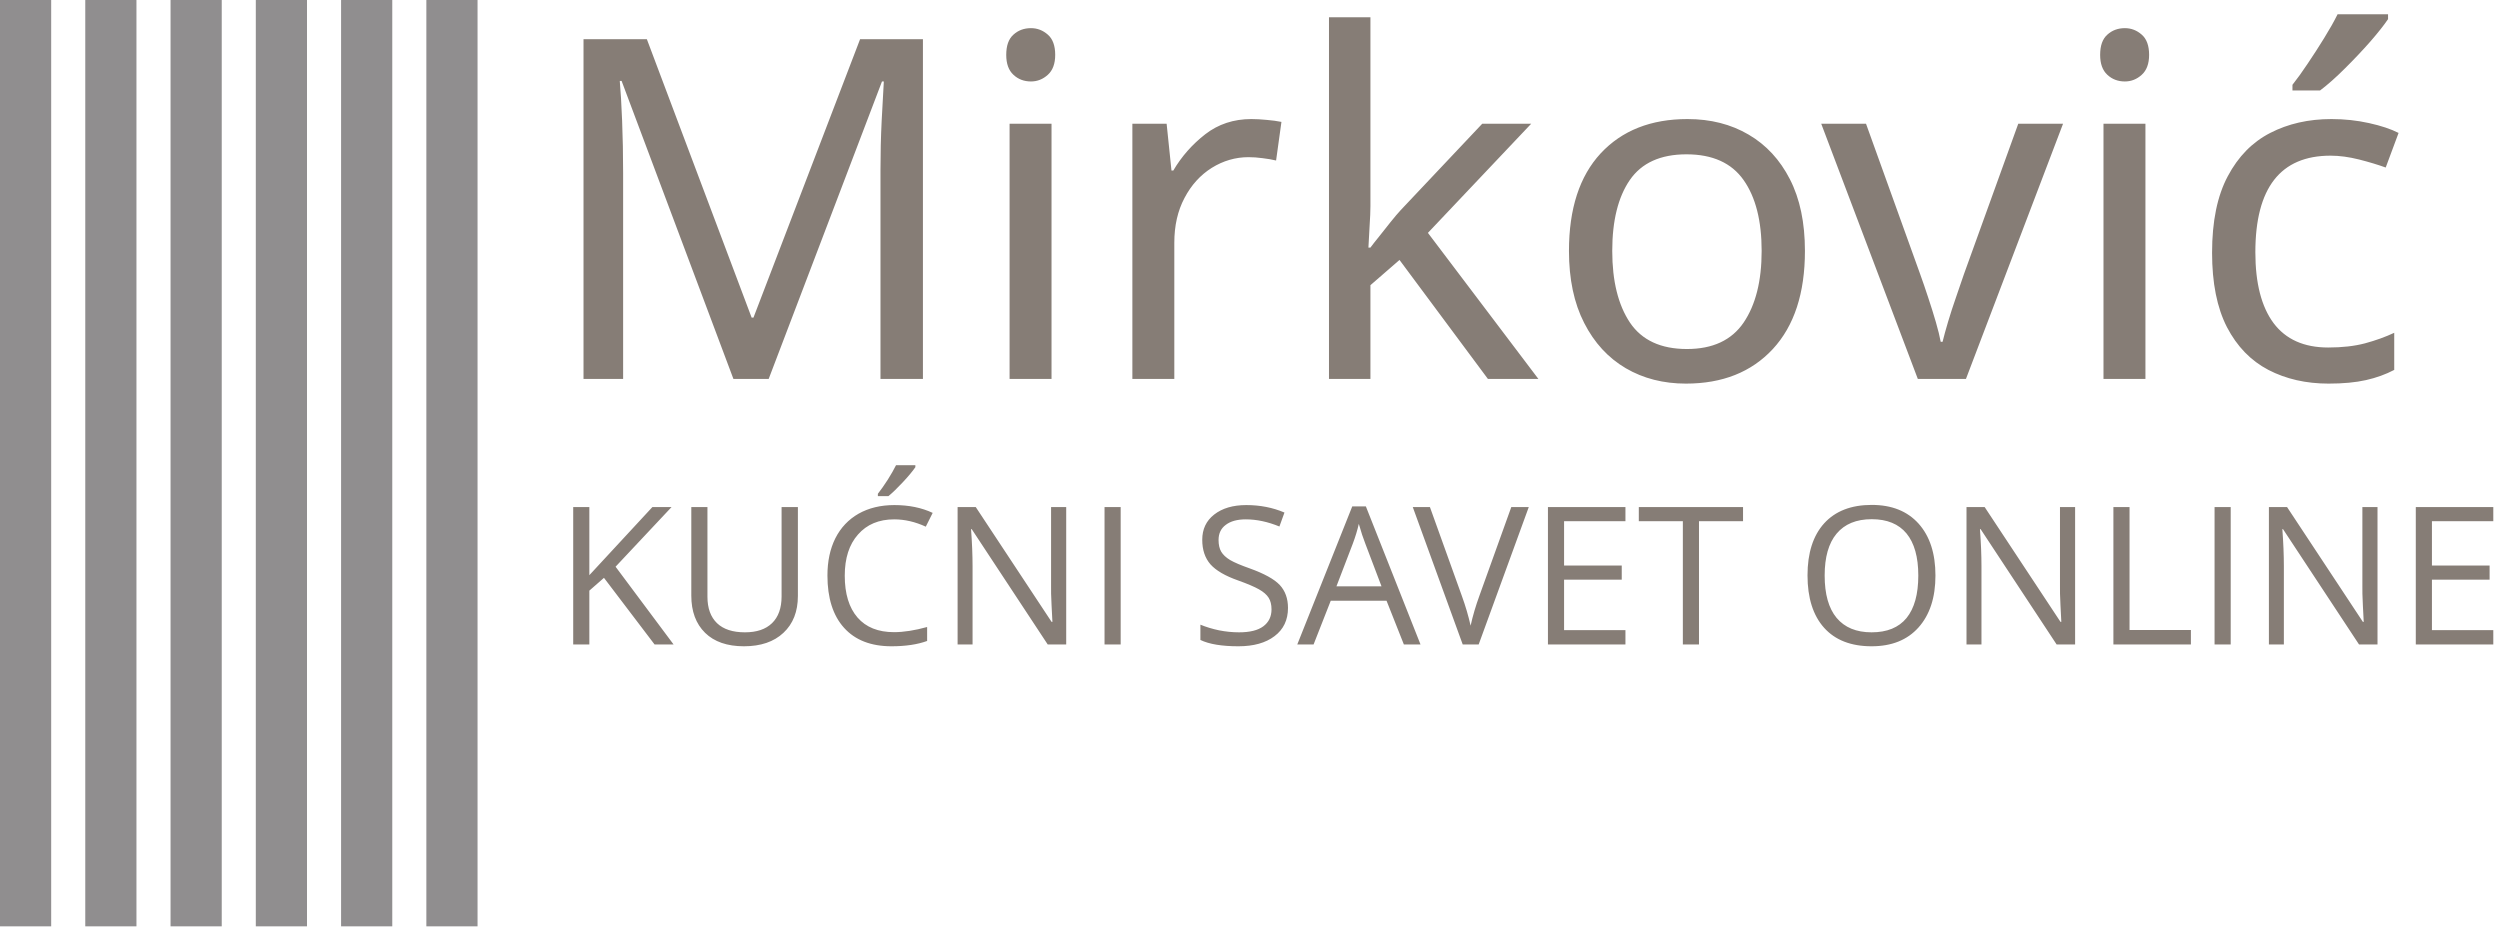
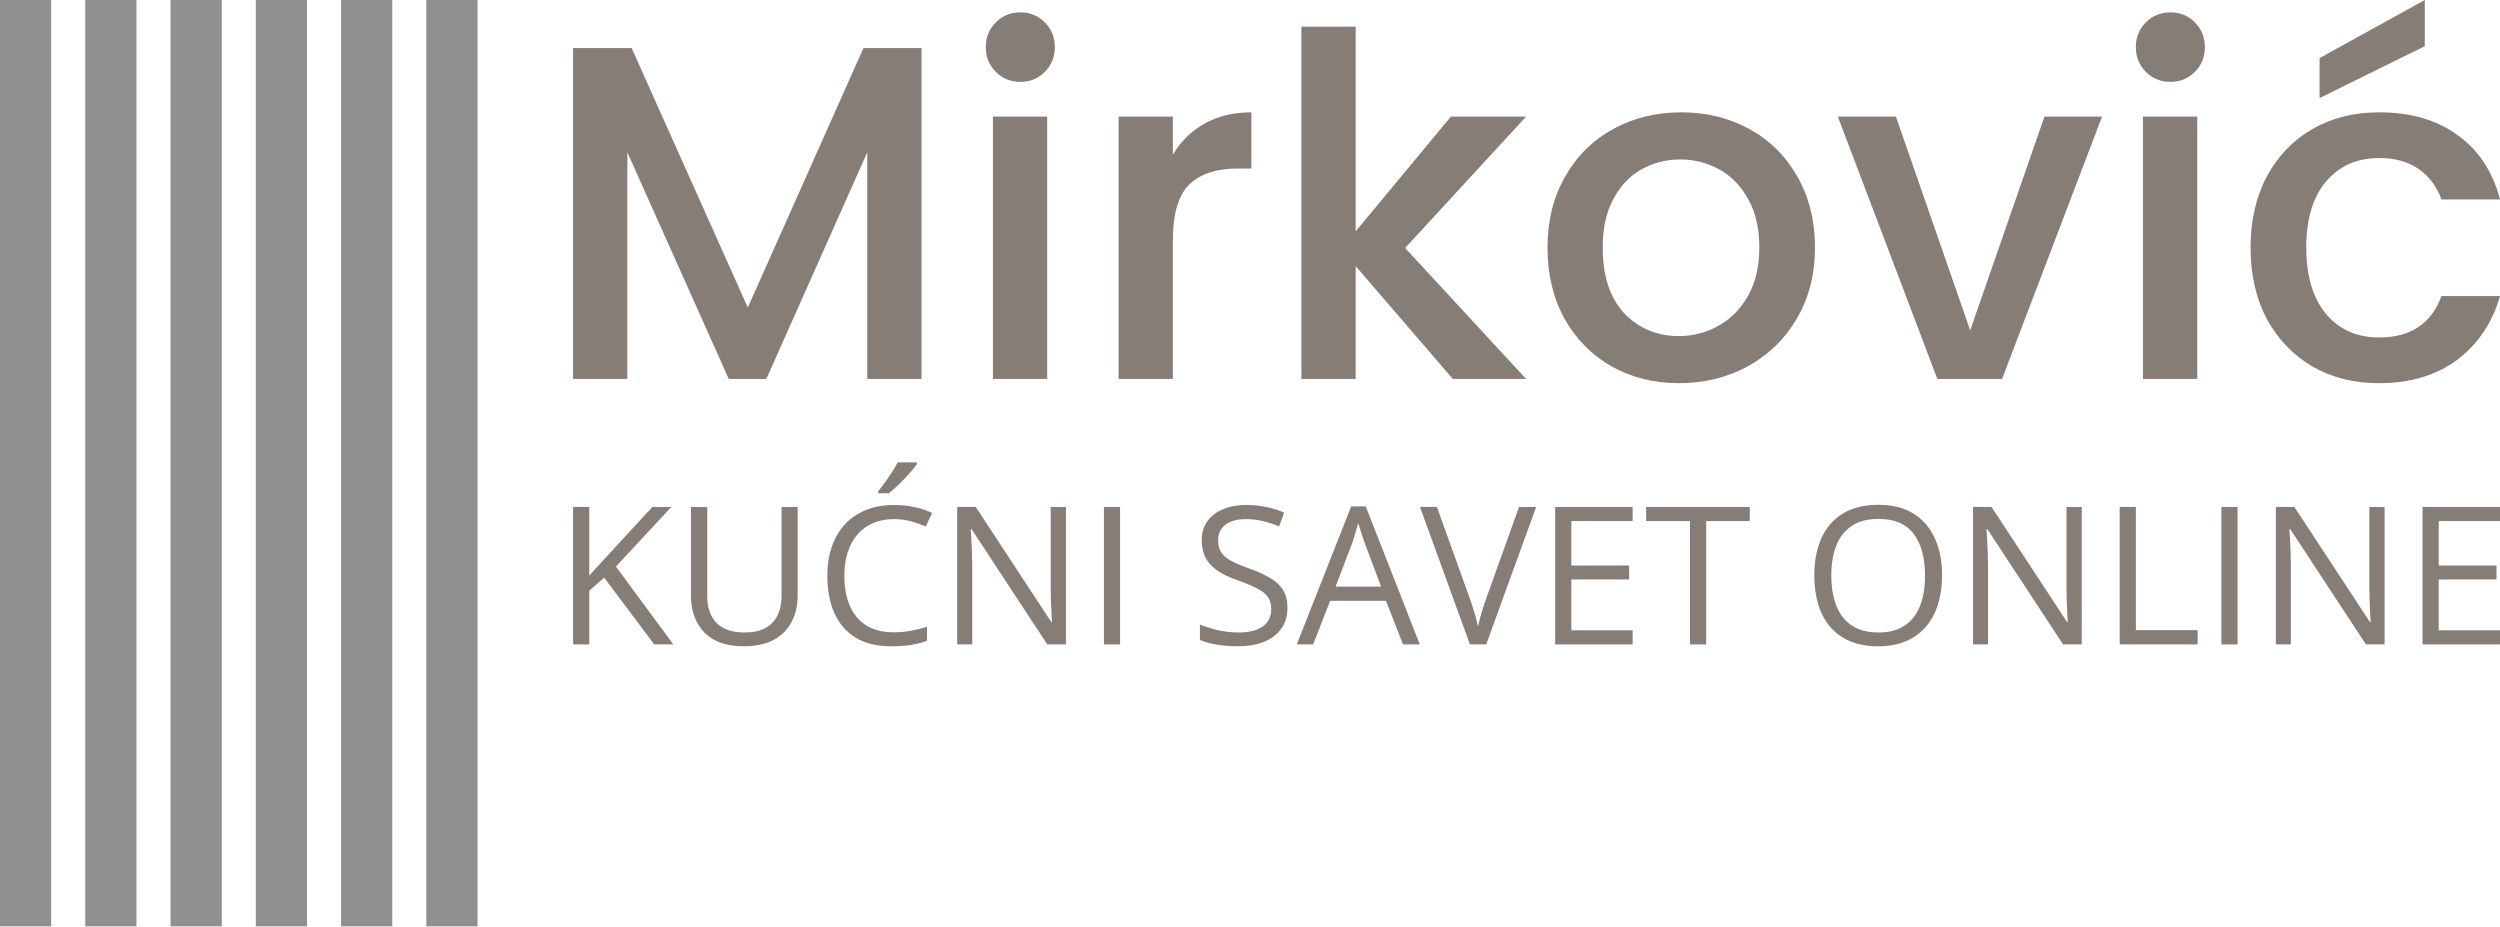
<svg xmlns="http://www.w3.org/2000/svg" width="233.743mm" height="86.61mm" viewBox="0 0 233.743 86.61" version="1.1" id="svg5">
  <defs id="defs2" />
  <g id="layer1" transform="translate(-42.54849,-94.46165)">
    <path style="opacity:1;fill:none;fill-opacity:1;stroke:#908e8f;stroke-width:4.786;stroke-linecap:square;stroke-dasharray:none;stroke-opacity:1;paint-order:fill markers stroke" d="M 44.941,96.855 V 178.679" id="path910" />
    <path style="opacity:1;fill:none;fill-opacity:1;stroke:#908e8f;stroke-width:4.786;stroke-linecap:square;stroke-dasharray:none;stroke-opacity:1;paint-order:fill markers stroke" d="M 52.914,96.855 V 178.679" id="path912" />
    <path style="opacity:1;fill:none;fill-opacity:1;stroke:#908e8f;stroke-width:4.786;stroke-linecap:square;stroke-dasharray:none;stroke-opacity:1;paint-order:fill markers stroke" d="M 60.887,96.855 V 178.679" id="path914" />
    <path style="opacity:1;fill:none;fill-opacity:1;stroke:#908e8f;stroke-width:4.786;stroke-linecap:square;stroke-dasharray:none;stroke-opacity:1;paint-order:fill markers stroke" d="M 68.859,96.855 V 178.679" id="path916" />
    <path style="opacity:1;fill:none;fill-opacity:1;stroke:#908e8f;stroke-width:4.786;stroke-linecap:square;stroke-dasharray:none;stroke-opacity:1;paint-order:fill markers stroke" d="M 76.832,96.855 V 178.679" id="path918" />
    <path style="opacity:1;fill:none;fill-opacity:1;stroke:#908e8f;stroke-width:4.786;stroke-linecap:square;stroke-dasharray:none;stroke-opacity:1;paint-order:fill markers stroke" d="M 84.805,96.855 V 178.679" id="path920" />
-     <text xml:space="preserve" style="font-weight:600;font-size:44.506px;font-family:Poppins;-inkscape-font-specification:'Poppins Semi-Bold';opacity:1;fill:#867d76;fill-opacity:1;stroke:none;stroke-width:2.16;stroke-linecap:square;stroke-dasharray:none;stroke-opacity:1;paint-order:fill markers stroke" x="92.793" y="129.889" id="text1702">
-       <tspan style="font-style:normal;font-variant:normal;font-weight:500;font-stretch:normal;font-family:Poppins;-inkscape-font-specification:'Poppins Medium';fill:#867d76;fill-opacity:1;stroke:none;stroke-width:2.16" x="92.793" y="129.889" id="tspan1704">Mirković</tspan>
-     </text>
-     <text xml:space="preserve" style="font-weight:600;font-size:18.111px;font-family:Poppins;-inkscape-font-specification:'Poppins Semi-Bold';opacity:1;fill:#867d76;fill-opacity:1;stroke:none;stroke-width:0.879;stroke-linecap:square;stroke-dasharray:none;stroke-opacity:1;paint-order:fill markers stroke" x="93.791" y="155.638" id="text1760" transform="scale(1.005976,0.9940598)">
-       <tspan style="font-style:normal;font-variant:normal;font-weight:normal;font-stretch:normal;font-family:'Open Sans';-inkscape-font-specification:'Open Sans';fill:#867d76;fill-opacity:1;stroke:none;stroke-width:0.879" x="93.791" y="155.638" id="tspan1758">KUĆNI SAVET ONLINE</tspan>
-     </text>
+     <g aria-label="Mirković" id="text1702" style="font-weight:600;font-size:44.506px;font-family:Poppins;-inkscape-font-specification:'Poppins Semi-Bold';opacity:1;fill:#867d76;stroke-width:2.16;stroke-linecap:square;paint-order:fill markers stroke">
+       <path d="m 128.709,98.957 v 30.932 h -5.074 v -21.185 l -9.435,21.185 h -3.516 l -9.48,-21.185 v 21.185 H 96.131 V 98.957 h 5.474 l 10.86,24.256 10.815,-24.256 z" style="font-weight:500;-inkscape-font-specification:'Poppins Medium'" id="path320" />
+       <path d="m 137.966,102.117 q -1.38,0 -2.314,-0.935 -0.935,-0.935 -0.935,-2.314 0,-1.38 0.935,-2.314 0.935,-0.935 2.314,-0.935 1.335,0 2.27,0.935 0.935,0.935 0.935,2.314 0,1.38 -0.935,2.314 -0.935,0.935 -2.27,0.935 z m 2.492,3.249 v 24.523 h -5.074 v -24.523 z" style="font-weight:500;-inkscape-font-specification:'Poppins Medium'" id="path322" />
+       <path d="m 152.208,108.926 q 1.113,-1.869 2.937,-2.893 1.869,-1.068 4.406,-1.068 v 5.252 h -1.291 q -2.982,0 -4.54,1.513 -1.513,1.513 -1.513,5.252 v 12.907 h -5.074 v -24.523 h 5.074 z" style="font-weight:500;-inkscape-font-specification:'Poppins Medium'" id="path324" />
+       <path d="m 173.927,117.649 11.305,12.239 H 178.378 l -9.079,-10.548 v 10.548 h -5.074 V 96.954 h 5.074 v 19.138 l 8.901,-10.726 h 7.032 z" style="font-weight:500;-inkscape-font-specification:'Poppins Medium'" id="path326" />
+       <path d="m 199.518,130.289 q -3.471,0 -6.275,-1.558 -2.804,-1.602 -4.406,-4.451 -1.602,-2.893 -1.602,-6.676 0,-3.739 1.647,-6.631 1.647,-2.893 4.495,-4.451 2.848,-1.558 6.364,-1.558 3.516,0 6.364,1.558 2.848,1.558 4.495,4.451 1.647,2.893 1.647,6.631 0,3.739 -1.691,6.631 -1.691,2.893 -4.629,4.495 -2.893,1.558 -6.409,1.558 z m 0,-4.406 q 1.958,0 3.65,-0.935 1.736,-0.935 2.804,-2.804 1.068,-1.869 1.068,-4.54 0,-2.67 -1.024,-4.495 -1.024,-1.869 -2.715,-2.804 -1.691,-0.935 -3.65,-0.935 -1.958,0 -3.65,0.935 -1.647,0.935 -2.626,2.804 -0.979,1.825 -0.979,4.495 0,3.961 2.003,6.142 2.047,2.136 5.118,2.136 z" style="font-weight:500;-inkscape-font-specification:'Poppins Medium'" id="path328" />
+       <path d="m 226.756,125.349 6.943,-19.983 h 5.385 l -9.346,24.523 h -6.053 l -9.302,-24.523 h 5.43 z" style="font-weight:500;-inkscape-font-specification:'Poppins Medium'" id="path330" />
+       <path d="m 245.493,102.117 q -1.38,0 -2.314,-0.935 -0.935,-0.935 -0.935,-2.314 0,-1.38 0.935,-2.314 0.935,-0.935 2.314,-0.935 1.335,0 2.27,0.935 0.935,0.935 0.935,2.314 0,1.38 -0.935,2.314 -0.935,0.935 -2.27,0.935 z m 2.492,3.249 v 24.523 h -5.074 v -24.523 z" style="font-weight:500;-inkscape-font-specification:'Poppins Medium'" id="path332" />
+       <path d="m 252.97,117.605 q 0,-3.783 1.513,-6.631 1.558,-2.893 4.273,-4.451 2.715,-1.558 6.231,-1.558 4.451,0 7.344,2.136 2.937,2.092 3.961,6.008 h -5.474 q -0.668,-1.825 -2.136,-2.848 -1.469,-1.024 -3.694,-1.024 -3.115,0 -4.985,2.225 -1.825,2.181 -1.825,6.142 0,3.961 1.825,6.186 1.869,2.225 4.985,2.225 4.406,0 5.83,-3.872 h 5.474 q -1.068,3.739 -4.006,5.964 -2.937,2.181 -7.299,2.181 -3.516,0 -6.231,-1.558 -2.715,-1.602 -4.273,-4.451 -1.513,-2.893 -1.513,-6.676 z m 16.289,-18.826 -9.836,4.851 v -3.739 l 9.836,-5.43 z" style="font-weight:500;-inkscape-font-specification:'Poppins Medium'" id="path334" />
+     </g>
+     <g aria-label="KUĆNI SAVET ONLINE" transform="scale(1.005976,0.9940598)" id="text1760" style="font-weight:600;font-size:18.111px;font-family:Poppins;-inkscape-font-specification:'Poppins Semi-Bold';opacity:1;fill:#867d76;stroke-width:0.879;stroke-linecap:square;paint-order:fill markers stroke">
+       <path d="m 104.88,155.638 h -1.777 l -4.66,-6.287 -1.38,1.238 v 5.049 h -1.503 v -12.929 h 1.503 v 6.447 q 0.504,-0.575 1.035,-1.141 0.531,-0.575 1.052,-1.158 l 3.776,-4.147 h 1.76 l -5.147,5.607 z" style="font-weight:normal;font-family:'Open Sans';-inkscape-font-specification:'Open Sans'" id="path337" />
+       <path d="m 116.429,142.709 v 8.366 q 0,1.371 -0.557,2.441 -0.548,1.07 -1.663,1.689 -1.114,0.61 -2.794,0.61 -2.396,0 -3.652,-1.3 -1.247,-1.3 -1.247,-3.475 v -8.33 h 1.512 v 8.374 q 0,1.645 0.867,2.538 0.875,0.893 2.609,0.893 1.185,0 1.937,-0.424 0.761,-0.433 1.123,-1.203 0.371,-0.778 0.371,-1.795 v -8.383 z" style="font-weight:normal;font-family:'Open Sans';-inkscape-font-specification:'Open Sans'" id="path339" />
+       <path d="m 125.378,143.85 q -1.07,0 -1.928,0.371 -0.849,0.363 -1.45,1.061 -0.592,0.69 -0.911,1.671 -0.318,0.982 -0.318,2.211 0,1.627 0.504,2.83 0.513,1.194 1.521,1.848 1.017,0.654 2.538,0.654 0.867,0 1.627,-0.141 0.769,-0.15 1.494,-0.371 v 1.309 q -0.707,0.265 -1.486,0.389 -0.778,0.133 -1.848,0.133 -1.972,0 -3.298,-0.814 -1.318,-0.822 -1.981,-2.317 -0.654,-1.494 -0.654,-3.528 0,-1.468 0.407,-2.679 0.416,-1.22 1.203,-2.105 0.796,-0.884 1.945,-1.362 1.158,-0.486 2.653,-0.486 0.982,0 1.892,0.195 0.911,0.195 1.645,0.557 l -0.601,1.273 q -0.619,-0.283 -1.362,-0.486 -0.734,-0.212 -1.592,-0.212 z m 2.131,-5.332 v 0.177 q -0.177,0.256 -0.486,0.619 -0.301,0.354 -0.672,0.752 -0.371,0.389 -0.752,0.743 -0.371,0.354 -0.69,0.61 h -0.982 v -0.212 q 0.283,-0.336 0.619,-0.805 0.336,-0.478 0.654,-0.973 0.318,-0.504 0.531,-0.911 z" style="font-weight:normal;font-family:'Open Sans';-inkscape-font-specification:'Open Sans'" id="path341" />
+       <path d="m 141.367,155.638 h -1.733 l -7.048,-10.859 h -0.071 q 0.026,0.433 0.062,0.99 0.035,0.548 0.053,1.176 0.026,0.619 0.026,1.265 v 7.428 h -1.397 v -12.929 h 1.724 l 7.021,10.824 h 0.062 q -0.018,-0.31 -0.044,-0.875 -0.026,-0.575 -0.053,-1.229 -0.018,-0.663 -0.018,-1.229 v -7.49 h 1.415 z" style="font-weight:normal;font-family:'Open Sans';-inkscape-font-specification:'Open Sans'" id="path343" />
+       <path d="m 144.895,155.638 v -12.929 h 1.503 v 12.929 z" style="font-weight:normal;font-family:'Open Sans';-inkscape-font-specification:'Open Sans'" id="path345" />
+       <path d="m 161.954,152.198 q 0,1.15 -0.575,1.963 -0.566,0.805 -1.592,1.229 -1.026,0.424 -2.414,0.424 -0.734,0 -1.388,-0.071 -0.654,-0.071 -1.203,-0.203 -0.548,-0.133 -0.964,-0.327 v -1.441 q 0.663,0.274 1.618,0.513 0.955,0.23 1.999,0.23 0.973,0 1.645,-0.256 0.672,-0.265 1.017,-0.752 0.354,-0.495 0.354,-1.185 0,-0.663 -0.292,-1.105 -0.292,-0.451 -0.973,-0.814 -0.672,-0.371 -1.839,-0.787 -0.822,-0.292 -1.45,-0.637 -0.628,-0.354 -1.052,-0.796 -0.424,-0.442 -0.646,-1.026 -0.212,-0.584 -0.212,-1.335 0,-1.035 0.522,-1.769 0.531,-0.743 1.459,-1.132 0.937,-0.398 2.149,-0.398 1.035,0 1.91,0.195 0.884,0.195 1.618,0.522 l -0.469,1.291 q -0.699,-0.292 -1.486,-0.486 -0.778,-0.195 -1.609,-0.195 -0.831,0 -1.406,0.248 -0.566,0.239 -0.867,0.681 -0.301,0.442 -0.301,1.052 0,0.681 0.283,1.132 0.292,0.451 0.92,0.805 0.637,0.345 1.68,0.725 1.141,0.416 1.937,0.884 0.796,0.46 1.212,1.132 0.416,0.663 0.416,1.689 z" style="font-weight:normal;font-family:'Open Sans';-inkscape-font-specification:'Open Sans'" id="path347" />
+       <path d="m 172.698,155.638 -1.592,-4.103 h -5.182 l -1.583,4.103 h -1.521 l 5.058,-12.982 h 1.353 l 5.023,12.982 z m -2.043,-5.439 -1.512,-4.077 q -0.053,-0.159 -0.177,-0.522 -0.115,-0.363 -0.239,-0.752 -0.124,-0.389 -0.203,-0.628 -0.088,0.363 -0.195,0.725 -0.097,0.354 -0.195,0.663 -0.097,0.301 -0.168,0.513 l -1.539,4.077 z" style="font-weight:normal;font-family:'Open Sans';-inkscape-font-specification:'Open Sans'" id="path349" />
+       <path d="m 185.069,142.709 -4.643,12.929 h -1.512 l -4.643,-12.929 h 1.574 l 3.024,8.516 q 0.186,0.513 0.327,0.982 0.15,0.469 0.265,0.902 0.115,0.433 0.203,0.84 0.088,-0.407 0.203,-0.84 0.115,-0.442 0.265,-0.911 0.15,-0.478 0.336,-0.999 l 3.007,-8.489 z" style="font-weight:normal;font-family:'Open Sans';-inkscape-font-specification:'Open Sans'" id="path351" />
+       <path d="m 194.036,155.638 h -7.198 v -12.929 h 7.198 v 1.326 h -5.695 v 4.183 h 5.368 v 1.309 h -5.368 v 4.784 h 5.695 z" style="font-weight:normal;font-family:'Open Sans';-inkscape-font-specification:'Open Sans'" id="path353" />
+       <path d="m 200.872,155.638 h -1.512 v -11.602 h -4.068 v -1.326 h 9.63 v 1.326 h -4.05 z" style="font-weight:normal;font-family:'Open Sans';-inkscape-font-specification:'Open Sans'" id="path355" />
+       <path d="m 222.794,149.156 q 0,1.494 -0.38,2.724 -0.38,1.22 -1.132,2.105 -0.743,0.875 -1.848,1.353 -1.105,0.478 -2.564,0.478 -1.503,0 -2.626,-0.478 -1.114,-0.478 -1.857,-1.362 -0.734,-0.884 -1.105,-2.114 -0.363,-1.229 -0.363,-2.724 0,-1.981 0.654,-3.475 0.654,-1.494 1.981,-2.326 1.335,-0.831 3.343,-0.831 1.919,0 3.228,0.822 1.318,0.822 1.99,2.317 0.681,1.486 0.681,3.511 z m -10.293,0 q 0,1.645 0.469,2.847 0.469,1.203 1.433,1.857 0.973,0.654 2.467,0.654 1.503,0 2.458,-0.654 0.964,-0.654 1.424,-1.857 0.46,-1.203 0.46,-2.847 0,-2.503 -1.052,-3.909 -1.043,-1.415 -3.263,-1.415 -1.503,0 -2.476,0.646 -0.973,0.646 -1.45,1.839 -0.469,1.185 -0.469,2.839 z" style="font-weight:normal;font-family:'Open Sans';-inkscape-font-specification:'Open Sans'" id="path357" />
+       <path d="m 235.776,155.638 h -1.733 l -7.048,-10.859 h -0.071 q 0.026,0.433 0.062,0.99 0.035,0.548 0.053,1.176 0.026,0.619 0.026,1.265 v 7.428 h -1.397 v -12.929 h 1.724 l 7.021,10.824 h 0.062 q -0.018,-0.31 -0.044,-0.875 -0.026,-0.575 -0.053,-1.229 -0.018,-0.663 -0.018,-1.229 v -7.49 h 1.415 z" style="font-weight:normal;font-family:'Open Sans';-inkscape-font-specification:'Open Sans'" id="path359" />
+       <path d="m 239.304,155.638 v -12.929 h 1.503 v 11.584 h 5.739 v 1.344 z" style="font-weight:normal;font-family:'Open Sans';-inkscape-font-specification:'Open Sans'" id="path361" />
+       <path d="m 248.758,155.638 v -12.929 h 1.503 v 12.929 z" style="font-weight:normal;font-family:'Open Sans';-inkscape-font-specification:'Open Sans'" id="path363" />
+       <path d="m 263.924,155.638 h -1.733 l -7.048,-10.859 h -0.071 q 0.026,0.433 0.062,0.99 0.035,0.548 0.053,1.176 0.026,0.619 0.026,1.265 v 7.428 h -1.397 v -12.929 h 1.724 l 7.021,10.824 h 0.062 q -0.018,-0.31 -0.044,-0.875 -0.026,-0.575 -0.053,-1.229 -0.018,-0.663 -0.018,-1.229 v -7.49 h 1.415 z" style="font-weight:normal;font-family:'Open Sans';-inkscape-font-specification:'Open Sans'" id="path365" />
+       <path d="m 274.65,155.638 h -7.198 v -12.929 h 7.198 v 1.326 h -5.695 v 4.183 h 5.368 v 1.309 h -5.368 v 4.784 h 5.695 z" style="font-weight:normal;font-family:'Open Sans';-inkscape-font-specification:'Open Sans'" id="path367" />
+     </g>
  </g>
</svg>
